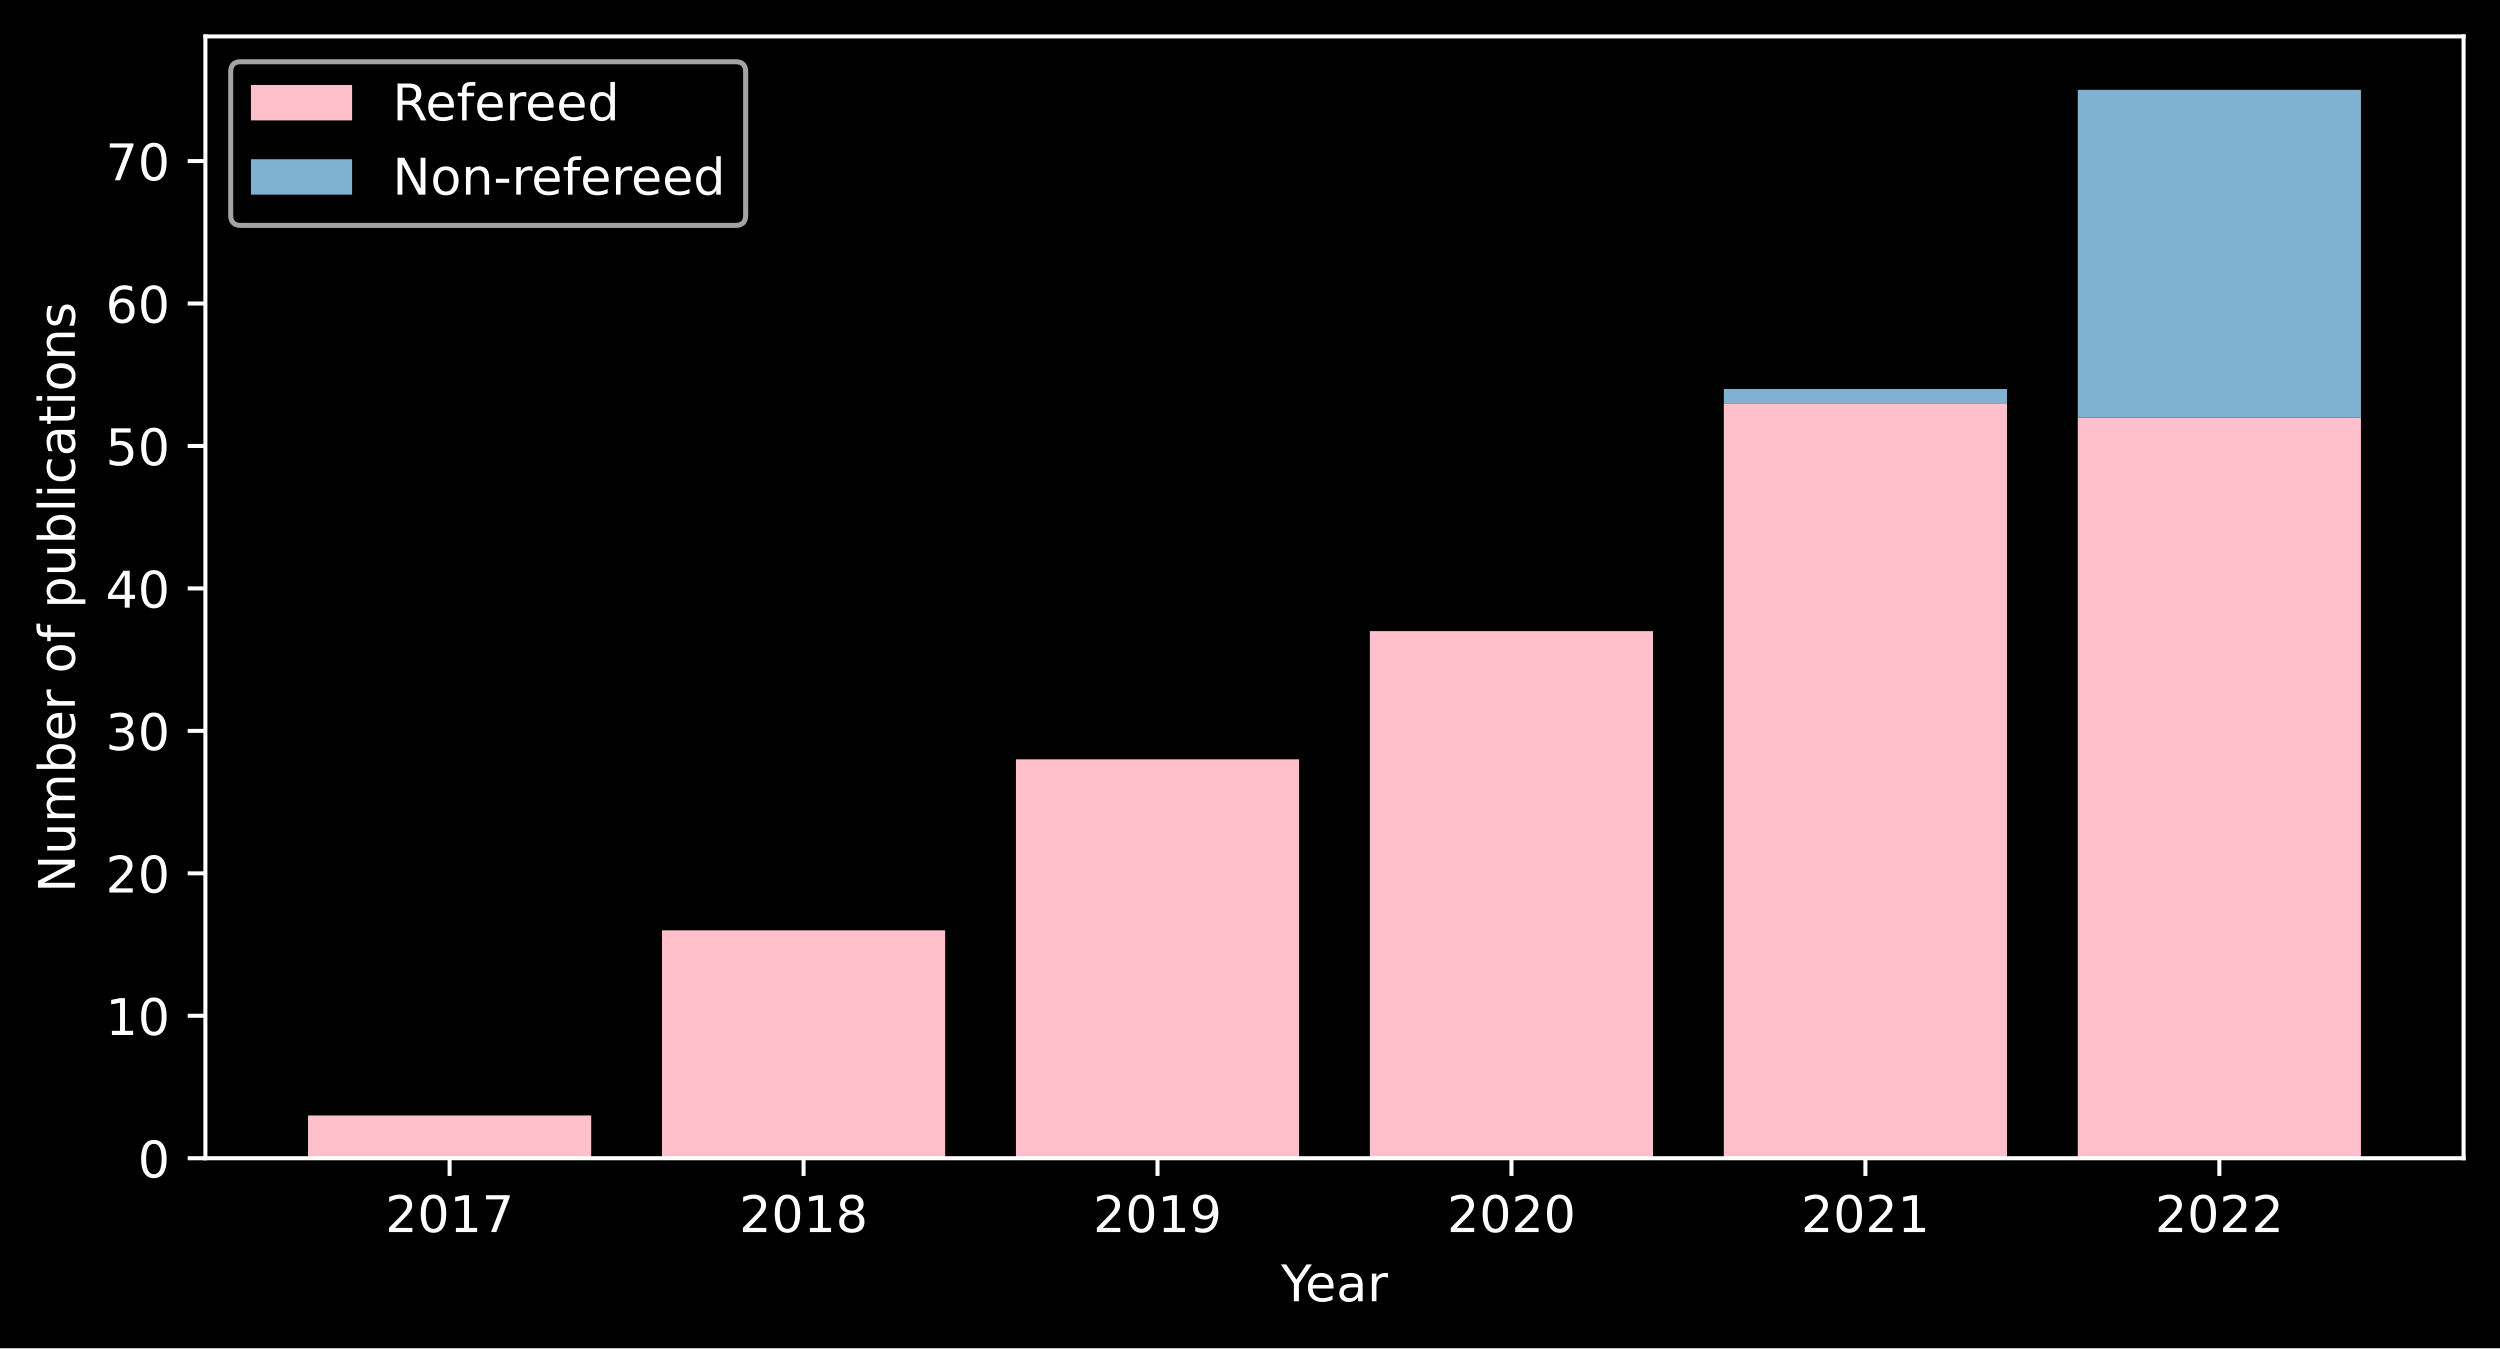
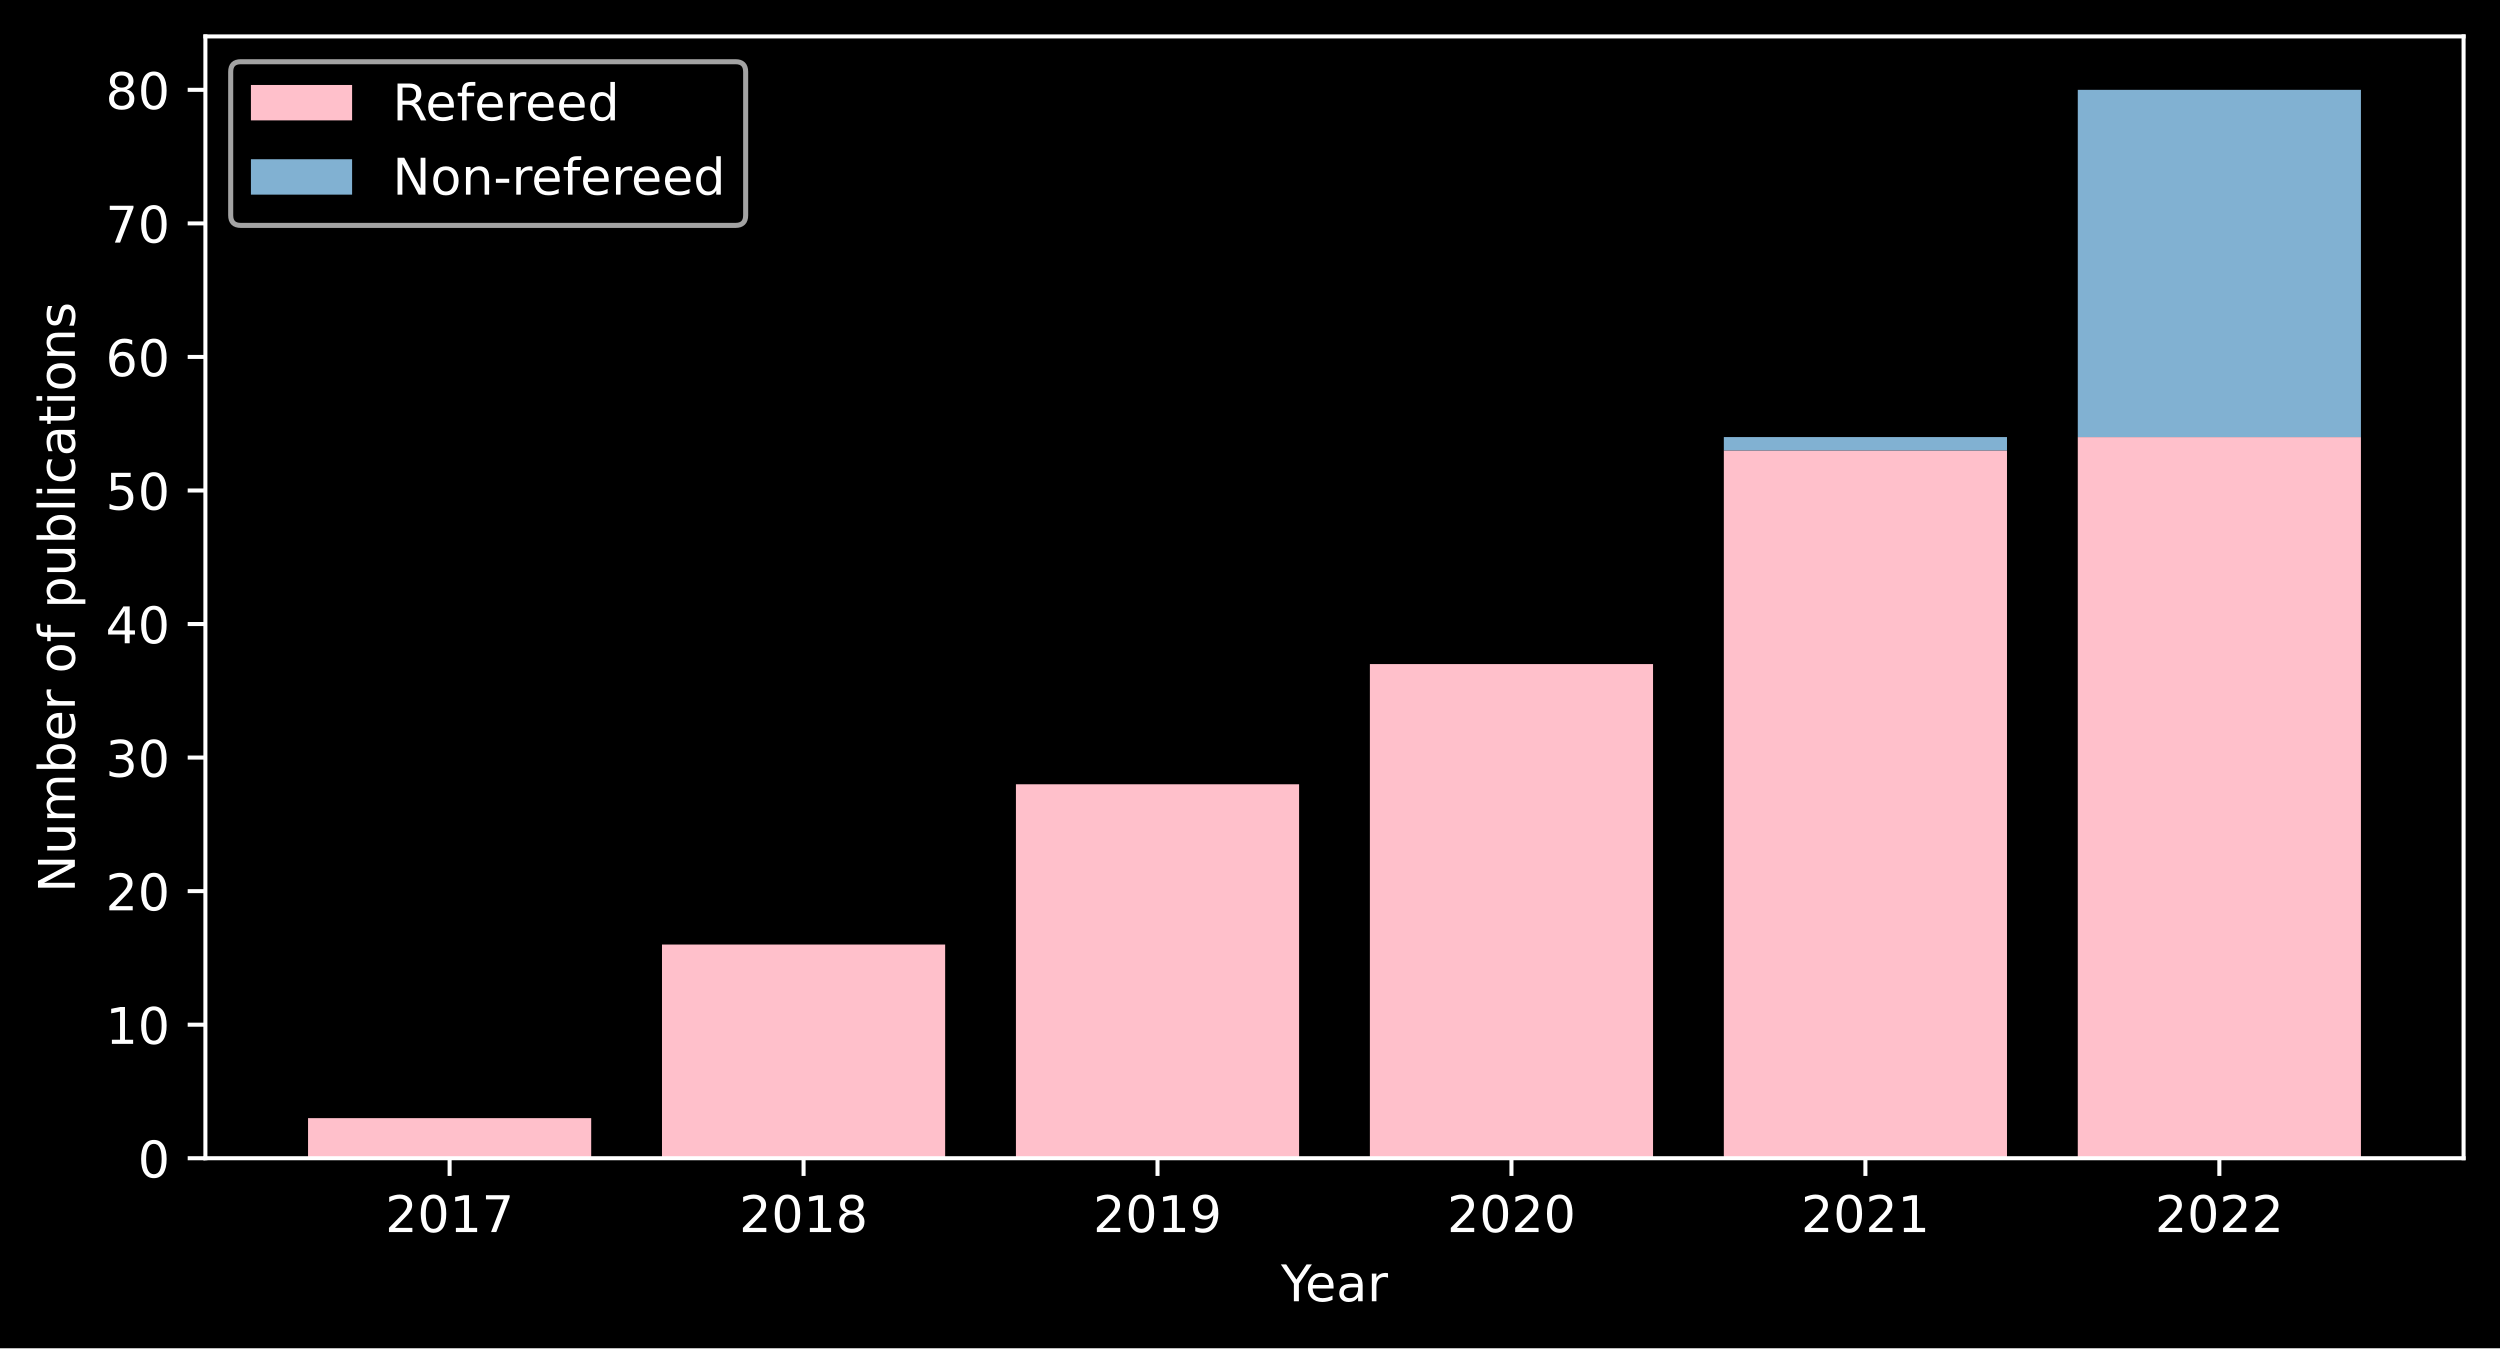
<svg xmlns="http://www.w3.org/2000/svg" xmlns:xlink="http://www.w3.org/1999/xlink" width="494.203pt" height="266.516pt" viewBox="0 0 494.203 266.516" version="1.1">
  <defs>
    <style type="text/css">*{stroke-linejoin: round; stroke-linecap: butt}</style>
  </defs>
  <g id="figure_1">
    <g id="patch_1">
      <path d="M 0 266.516  L 494.203 266.516  L 494.203 0  L 0 0  z " />
    </g>
    <g id="axes_1">
      <g id="patch_2">
        <path d="M 40.603 228.96  L 487.003 228.96  L 487.003 7.2  L 40.603 7.2  z " />
      </g>
      <g id="patch_3">
-         <path d="M 410.737 228.96  L 466.712 228.96  L 466.712 82.528  L 410.737 82.528  z " clip-path="url(#pe063b4f11c)" style="fill: #ffc0cb" />
+         <path d="M 410.737 228.96  L 466.712 228.96  L 466.712 86.4  L 410.737 86.4  z " clip-path="url(#p3790279c8d)" style="fill: #ffc0cb" />
      </g>
      <g id="patch_4">
-         <path d="M 340.769 228.96  L 396.744 228.96  L 396.744 79.712  L 340.769 79.712  z " clip-path="url(#pe063b4f11c)" style="fill: #ffc0cb" />
+         <path d="M 340.769 228.96  L 396.744 228.96  L 396.744 89.04  L 340.769 89.04  z " clip-path="url(#p3790279c8d)" style="fill: #ffc0cb" />
      </g>
      <g id="patch_5">
-         <path d="M 270.8 228.96  L 326.775 228.96  L 326.775 124.768  L 270.8 124.768  z " clip-path="url(#pe063b4f11c)" style="fill: #ffc0cb" />
+         <path d="M 270.8 228.96  L 326.775 228.96  L 326.775 131.28  L 270.8 131.28  z " clip-path="url(#p3790279c8d)" style="fill: #ffc0cb" />
      </g>
      <g id="patch_6">
-         <path d="M 200.831 228.96  L 256.806 228.96  L 256.806 150.112  L 200.831 150.112  z " clip-path="url(#pe063b4f11c)" style="fill: #ffc0cb" />
+         <path d="M 200.831 228.96  L 256.806 228.96  L 256.806 155.04  L 200.831 155.04  z " clip-path="url(#p3790279c8d)" style="fill: #ffc0cb" />
      </g>
      <g id="patch_7">
-         <path d="M 130.863 228.96  L 186.838 228.96  L 186.838 183.904  L 130.863 183.904  z " clip-path="url(#pe063b4f11c)" style="fill: #ffc0cb" />
+         <path d="M 130.863 228.96  L 186.838 228.96  L 186.838 186.72  L 130.863 186.72  z " clip-path="url(#p3790279c8d)" style="fill: #ffc0cb" />
      </g>
      <g id="patch_8">
-         <path d="M 60.894 228.96  L 116.869 228.96  L 116.869 220.512  L 60.894 220.512  z " clip-path="url(#pe063b4f11c)" style="fill: #ffc0cb" />
+         <path d="M 60.894 228.96  L 116.869 228.96  L 116.869 221.04  L 60.894 221.04  z " clip-path="url(#p3790279c8d)" style="fill: #ffc0cb" />
      </g>
      <g id="patch_9">
-         <path d="M 410.737 82.528  L 466.712 82.528  L 466.712 17.76  L 410.737 17.76  z " clip-path="url(#pe063b4f11c)" style="fill: #81b1d2" />
+         <path d="M 410.737 86.4  L 466.712 86.4  L 466.712 17.76  L 410.737 17.76  z " clip-path="url(#p3790279c8d)" style="fill: #81b1d2" />
      </g>
      <g id="patch_10">
-         <path d="M 340.769 79.712  L 396.744 79.712  L 396.744 76.896  L 340.769 76.896  z " clip-path="url(#pe063b4f11c)" style="fill: #81b1d2" />
+         <path d="M 340.769 89.04  L 396.744 89.04  L 396.744 86.4  L 340.769 86.4  z " clip-path="url(#p3790279c8d)" style="fill: #81b1d2" />
      </g>
      <g id="patch_11">
-         <path d="M 270.8 124.768  L 326.775 124.768  L 326.775 124.768  L 270.8 124.768  z " clip-path="url(#pe063b4f11c)" style="fill: #81b1d2" />
+         <path d="M 270.8 131.28  L 326.775 131.28  L 326.775 131.28  L 270.8 131.28  z " clip-path="url(#p3790279c8d)" style="fill: #81b1d2" />
      </g>
      <g id="patch_12">
-         <path d="M 200.831 150.112  L 256.806 150.112  L 256.806 150.112  L 200.831 150.112  z " clip-path="url(#pe063b4f11c)" style="fill: #81b1d2" />
+         <path d="M 200.831 155.04  L 256.806 155.04  L 256.806 155.04  L 200.831 155.04  z " clip-path="url(#p3790279c8d)" style="fill: #81b1d2" />
      </g>
      <g id="patch_13">
-         <path d="M 130.863 183.904  L 186.838 183.904  L 186.838 183.904  L 130.863 183.904  z " clip-path="url(#pe063b4f11c)" style="fill: #81b1d2" />
+         <path d="M 130.863 186.72  L 186.838 186.72  L 186.838 186.72  L 130.863 186.72  z " clip-path="url(#p3790279c8d)" style="fill: #81b1d2" />
      </g>
      <g id="patch_14">
-         <path d="M 60.894 220.512  L 116.869 220.512  L 116.869 220.512  L 60.894 220.512  z " clip-path="url(#pe063b4f11c)" style="fill: #81b1d2" />
+         <path d="M 60.894 221.04  L 116.869 221.04  L 116.869 221.04  L 60.894 221.04  z " clip-path="url(#p3790279c8d)" style="fill: #81b1d2" />
      </g>
      <g id="matplotlib.axis_1">
        <g id="xtick_1">
          <g id="line2d_1">
            <defs>
-               <path id="m178460f442" d="M 0 0  L 0 3.5  " style="stroke: #ffffff; stroke-width: 0.8" />
-             </defs>
-             <g>
-               <use xlink:href="#m178460f442" x="438.725" y="228.96" style="fill: #ffffff; stroke: #ffffff; stroke-width: 0.8" />
+               <path id="md84aab7f88" d="M 0 0  L 0 3.5  " style="stroke: #ffffff; stroke-width: 0.8" />
+             </defs>
+             <g>
+               <use xlink:href="#md84aab7f88" x="438.725" y="228.96" style="fill: #ffffff; stroke: #ffffff; stroke-width: 0.8" />
            </g>
          </g>
          <g id="text_1">
            <g style="fill: #ffffff" transform="translate(425.9998 243.5584) scale(0.1 -0.1)">
              <defs>
                <path id="DejaVuSans-32" d="M 1228 531  L 3431 531  L 3431 0  L 469 0  L 469 531  Q 828 903 1448 1529  Q 2069 2156 2228 2338  Q 2531 2678 2651 2914  Q 2772 3150 2772 3378  Q 2772 3750 2511 3984  Q 2250 4219 1831 4219  Q 1534 4219 1204 4116  Q 875 4013 500 3803  L 500 4441  Q 881 4594 1212 4672  Q 1544 4750 1819 4750  Q 2544 4750 2975 4387  Q 3406 4025 3406 3419  Q 3406 3131 3298 2873  Q 3191 2616 2906 2266  Q 2828 2175 2409 1742  Q 1991 1309 1228 531  z " transform="scale(0.015625)" />
                <path id="DejaVuSans-30" d="M 2034 4250  Q 1547 4250 1301 3770  Q 1056 3291 1056 2328  Q 1056 1369 1301 889  Q 1547 409 2034 409  Q 2525 409 2770 889  Q 3016 1369 3016 2328  Q 3016 3291 2770 3770  Q 2525 4250 2034 4250  z M 2034 4750  Q 2819 4750 3233 4129  Q 3647 3509 3647 2328  Q 3647 1150 3233 529  Q 2819 -91 2034 -91  Q 1250 -91 836 529  Q 422 1150 422 2328  Q 422 3509 836 4129  Q 1250 4750 2034 4750  z " transform="scale(0.015625)" />
              </defs>
              <use xlink:href="#DejaVuSans-32" />
              <use xlink:href="#DejaVuSans-30" x="63.623" />
              <use xlink:href="#DejaVuSans-32" x="127.246" />
              <use xlink:href="#DejaVuSans-32" x="190.869" />
            </g>
          </g>
        </g>
        <g id="xtick_2">
          <g id="line2d_2">
            <g>
-               <use xlink:href="#m178460f442" x="368.756" y="228.96" style="fill: #ffffff; stroke: #ffffff; stroke-width: 0.8" />
+               <use xlink:href="#md84aab7f88" x="368.756" y="228.96" style="fill: #ffffff; stroke: #ffffff; stroke-width: 0.8" />
            </g>
          </g>
          <g id="text_2">
            <g style="fill: #ffffff" transform="translate(356.0311 243.5584) scale(0.1 -0.1)">
              <defs>
                <path id="DejaVuSans-31" d="M 794 531  L 1825 531  L 1825 4091  L 703 3866  L 703 4441  L 1819 4666  L 2450 4666  L 2450 531  L 3481 531  L 3481 0  L 794 0  L 794 531  z " transform="scale(0.015625)" />
              </defs>
              <use xlink:href="#DejaVuSans-32" />
              <use xlink:href="#DejaVuSans-30" x="63.623" />
              <use xlink:href="#DejaVuSans-32" x="127.246" />
              <use xlink:href="#DejaVuSans-31" x="190.869" />
            </g>
          </g>
        </g>
        <g id="xtick_3">
          <g id="line2d_3">
            <g>
-               <use xlink:href="#m178460f442" x="298.787" y="228.96" style="fill: #ffffff; stroke: #ffffff; stroke-width: 0.8" />
+               <use xlink:href="#md84aab7f88" x="298.787" y="228.96" style="fill: #ffffff; stroke: #ffffff; stroke-width: 0.8" />
            </g>
          </g>
          <g id="text_3">
            <g style="fill: #ffffff" transform="translate(286.0625 243.5584) scale(0.1 -0.1)">
              <use xlink:href="#DejaVuSans-32" />
              <use xlink:href="#DejaVuSans-30" x="63.623" />
              <use xlink:href="#DejaVuSans-32" x="127.246" />
              <use xlink:href="#DejaVuSans-30" x="190.869" />
            </g>
          </g>
        </g>
        <g id="xtick_4">
          <g id="line2d_4">
            <g>
-               <use xlink:href="#m178460f442" x="228.819" y="228.96" style="fill: #ffffff; stroke: #ffffff; stroke-width: 0.8" />
+               <use xlink:href="#md84aab7f88" x="228.819" y="228.96" style="fill: #ffffff; stroke: #ffffff; stroke-width: 0.8" />
            </g>
          </g>
          <g id="text_4">
            <g style="fill: #ffffff" transform="translate(216.0938 243.5584) scale(0.1 -0.1)">
              <defs>
                <path id="DejaVuSans-39" d="M 703 97  L 703 672  Q 941 559 1184 500  Q 1428 441 1663 441  Q 2288 441 2617 861  Q 2947 1281 2994 2138  Q 2813 1869 2534 1725  Q 2256 1581 1919 1581  Q 1219 1581 811 2004  Q 403 2428 403 3163  Q 403 3881 828 4315  Q 1253 4750 1959 4750  Q 2769 4750 3195 4129  Q 3622 3509 3622 2328  Q 3622 1225 3098 567  Q 2575 -91 1691 -91  Q 1453 -91 1209 -44  Q 966 3 703 97  z M 1959 2075  Q 2384 2075 2632 2365  Q 2881 2656 2881 3163  Q 2881 3666 2632 3958  Q 2384 4250 1959 4250  Q 1534 4250 1286 3958  Q 1038 3666 1038 3163  Q 1038 2656 1286 2365  Q 1534 2075 1959 2075  z " transform="scale(0.015625)" />
              </defs>
              <use xlink:href="#DejaVuSans-32" />
              <use xlink:href="#DejaVuSans-30" x="63.623" />
              <use xlink:href="#DejaVuSans-31" x="127.246" />
              <use xlink:href="#DejaVuSans-39" x="190.869" />
            </g>
          </g>
        </g>
        <g id="xtick_5">
          <g id="line2d_5">
            <g>
-               <use xlink:href="#m178460f442" x="158.85" y="228.96" style="fill: #ffffff; stroke: #ffffff; stroke-width: 0.8" />
+               <use xlink:href="#md84aab7f88" x="158.85" y="228.96" style="fill: #ffffff; stroke: #ffffff; stroke-width: 0.8" />
            </g>
          </g>
          <g id="text_5">
            <g style="fill: #ffffff" transform="translate(146.1251 243.5584) scale(0.1 -0.1)">
              <defs>
                <path id="DejaVuSans-38" d="M 2034 2216  Q 1584 2216 1326 1975  Q 1069 1734 1069 1313  Q 1069 891 1326 650  Q 1584 409 2034 409  Q 2484 409 2743 651  Q 3003 894 3003 1313  Q 3003 1734 2745 1975  Q 2488 2216 2034 2216  z M 1403 2484  Q 997 2584 770 2862  Q 544 3141 544 3541  Q 544 4100 942 4425  Q 1341 4750 2034 4750  Q 2731 4750 3128 4425  Q 3525 4100 3525 3541  Q 3525 3141 3298 2862  Q 3072 2584 2669 2484  Q 3125 2378 3379 2068  Q 3634 1759 3634 1313  Q 3634 634 3220 271  Q 2806 -91 2034 -91  Q 1263 -91 848 271  Q 434 634 434 1313  Q 434 1759 690 2068  Q 947 2378 1403 2484  z M 1172 3481  Q 1172 3119 1398 2916  Q 1625 2713 2034 2713  Q 2441 2713 2670 2916  Q 2900 3119 2900 3481  Q 2900 3844 2670 4047  Q 2441 4250 2034 4250  Q 1625 4250 1398 4047  Q 1172 3844 1172 3481  z " transform="scale(0.015625)" />
              </defs>
              <use xlink:href="#DejaVuSans-32" />
              <use xlink:href="#DejaVuSans-30" x="63.623" />
              <use xlink:href="#DejaVuSans-31" x="127.246" />
              <use xlink:href="#DejaVuSans-38" x="190.869" />
            </g>
          </g>
        </g>
        <g id="xtick_6">
          <g id="line2d_6">
            <g>
-               <use xlink:href="#m178460f442" x="88.881" y="228.96" style="fill: #ffffff; stroke: #ffffff; stroke-width: 0.8" />
+               <use xlink:href="#md84aab7f88" x="88.881" y="228.96" style="fill: #ffffff; stroke: #ffffff; stroke-width: 0.8" />
            </g>
          </g>
          <g id="text_6">
            <g style="fill: #ffffff" transform="translate(76.1565 243.5584) scale(0.1 -0.1)">
              <defs>
                <path id="DejaVuSans-37" d="M 525 4666  L 3525 4666  L 3525 4397  L 1831 0  L 1172 0  L 2766 4134  L 525 4134  L 525 4666  z " transform="scale(0.015625)" />
              </defs>
              <use xlink:href="#DejaVuSans-32" />
              <use xlink:href="#DejaVuSans-30" x="63.623" />
              <use xlink:href="#DejaVuSans-31" x="127.246" />
              <use xlink:href="#DejaVuSans-37" x="190.869" />
            </g>
          </g>
        </g>
        <g id="text_7">
          <g style="fill: #ffffff" transform="translate(253.2156 257.2366) scale(0.1 -0.1)">
            <defs>
              <path id="DejaVuSans-59" d="M -13 4666  L 666 4666  L 1959 2747  L 3244 4666  L 3922 4666  L 2272 2222  L 2272 0  L 1638 0  L 1638 2222  L -13 4666  z " transform="scale(0.015625)" />
              <path id="DejaVuSans-65" d="M 3597 1894  L 3597 1613  L 953 1613  Q 991 1019 1311 708  Q 1631 397 2203 397  Q 2534 397 2845 478  Q 3156 559 3463 722  L 3463 178  Q 3153 47 2828 -22  Q 2503 -91 2169 -91  Q 1331 -91 842 396  Q 353 884 353 1716  Q 353 2575 817 3079  Q 1281 3584 2069 3584  Q 2775 3584 3186 3129  Q 3597 2675 3597 1894  z M 3022 2063  Q 3016 2534 2758 2815  Q 2500 3097 2075 3097  Q 1594 3097 1305 2825  Q 1016 2553 972 2059  L 3022 2063  z " transform="scale(0.015625)" />
              <path id="DejaVuSans-61" d="M 2194 1759  Q 1497 1759 1228 1600  Q 959 1441 959 1056  Q 959 750 1161 570  Q 1363 391 1709 391  Q 2188 391 2477 730  Q 2766 1069 2766 1631  L 2766 1759  L 2194 1759  z M 3341 1997  L 3341 0  L 2766 0  L 2766 531  Q 2569 213 2275 61  Q 1981 -91 1556 -91  Q 1019 -91 701 211  Q 384 513 384 1019  Q 384 1609 779 1909  Q 1175 2209 1959 2209  L 2766 2209  L 2766 2266  Q 2766 2663 2505 2880  Q 2244 3097 1772 3097  Q 1472 3097 1187 3025  Q 903 2953 641 2809  L 641 3341  Q 956 3463 1253 3523  Q 1550 3584 1831 3584  Q 2591 3584 2966 3190  Q 3341 2797 3341 1997  z " transform="scale(0.015625)" />
              <path id="DejaVuSans-72" d="M 2631 2963  Q 2534 3019 2420 3045  Q 2306 3072 2169 3072  Q 1681 3072 1420 2755  Q 1159 2438 1159 1844  L 1159 0  L 581 0  L 581 3500  L 1159 3500  L 1159 2956  Q 1341 3275 1631 3429  Q 1922 3584 2338 3584  Q 2397 3584 2469 3576  Q 2541 3569 2628 3553  L 2631 2963  z " transform="scale(0.015625)" />
            </defs>
            <use xlink:href="#DejaVuSans-59" />
            <use xlink:href="#DejaVuSans-65" x="47.834" />
            <use xlink:href="#DejaVuSans-61" x="109.357" />
            <use xlink:href="#DejaVuSans-72" x="170.637" />
          </g>
        </g>
      </g>
      <g id="matplotlib.axis_2">
        <g id="ytick_1">
          <g id="line2d_7">
            <defs>
-               <path id="m83892761b6" d="M 0 0  L -3.5 0  " style="stroke: #ffffff; stroke-width: 0.8" />
-             </defs>
-             <g>
-               <use xlink:href="#m83892761b6" x="40.603" y="228.96" style="fill: #ffffff; stroke: #ffffff; stroke-width: 0.8" />
+               <path id="maadb64271d" d="M 0 0  L -3.5 0  " style="stroke: #ffffff; stroke-width: 0.8" />
+             </defs>
+             <g>
+               <use xlink:href="#maadb64271d" x="40.603" y="228.96" style="fill: #ffffff; stroke: #ffffff; stroke-width: 0.8" />
            </g>
          </g>
          <g id="text_8">
            <g style="fill: #ffffff" transform="translate(27.24063 232.7592) scale(0.1 -0.1)">
              <use xlink:href="#DejaVuSans-30" />
            </g>
          </g>
        </g>
        <g id="ytick_2">
          <g id="line2d_8">
            <g>
-               <use xlink:href="#m83892761b6" x="40.603" y="200.8" style="fill: #ffffff; stroke: #ffffff; stroke-width: 0.8" />
+               <use xlink:href="#maadb64271d" x="40.603" y="202.56" style="fill: #ffffff; stroke: #ffffff; stroke-width: 0.8" />
            </g>
          </g>
          <g id="text_9">
-             <g style="fill: #ffffff" transform="translate(20.87813 204.5992) scale(0.1 -0.1)">
+             <g style="fill: #ffffff" transform="translate(20.87813 206.3592) scale(0.1 -0.1)">
              <use xlink:href="#DejaVuSans-31" />
              <use xlink:href="#DejaVuSans-30" x="63.623" />
            </g>
          </g>
        </g>
        <g id="ytick_3">
          <g id="line2d_9">
            <g>
-               <use xlink:href="#m83892761b6" x="40.603" y="172.64" style="fill: #ffffff; stroke: #ffffff; stroke-width: 0.8" />
+               <use xlink:href="#maadb64271d" x="40.603" y="176.16" style="fill: #ffffff; stroke: #ffffff; stroke-width: 0.8" />
            </g>
          </g>
          <g id="text_10">
-             <g style="fill: #ffffff" transform="translate(20.87813 176.4392) scale(0.1 -0.1)">
+             <g style="fill: #ffffff" transform="translate(20.87813 179.9592) scale(0.1 -0.1)">
              <use xlink:href="#DejaVuSans-32" />
              <use xlink:href="#DejaVuSans-30" x="63.623" />
            </g>
          </g>
        </g>
        <g id="ytick_4">
          <g id="line2d_10">
            <g>
-               <use xlink:href="#m83892761b6" x="40.603" y="144.48" style="fill: #ffffff; stroke: #ffffff; stroke-width: 0.8" />
+               <use xlink:href="#maadb64271d" x="40.603" y="149.76" style="fill: #ffffff; stroke: #ffffff; stroke-width: 0.8" />
            </g>
          </g>
          <g id="text_11">
-             <g style="fill: #ffffff" transform="translate(20.87813 148.2792) scale(0.1 -0.1)">
+             <g style="fill: #ffffff" transform="translate(20.87813 153.5592) scale(0.1 -0.1)">
              <defs>
                <path id="DejaVuSans-33" d="M 2597 2516  Q 3050 2419 3304 2112  Q 3559 1806 3559 1356  Q 3559 666 3084 287  Q 2609 -91 1734 -91  Q 1441 -91 1130 -33  Q 819 25 488 141  L 488 750  Q 750 597 1062 519  Q 1375 441 1716 441  Q 2309 441 2620 675  Q 2931 909 2931 1356  Q 2931 1769 2642 2001  Q 2353 2234 1838 2234  L 1294 2234  L 1294 2753  L 1863 2753  Q 2328 2753 2575 2939  Q 2822 3125 2822 3475  Q 2822 3834 2567 4026  Q 2313 4219 1838 4219  Q 1578 4219 1281 4162  Q 984 4106 628 3988  L 628 4550  Q 988 4650 1302 4700  Q 1616 4750 1894 4750  Q 2613 4750 3031 4423  Q 3450 4097 3450 3541  Q 3450 3153 3228 2886  Q 3006 2619 2597 2516  z " transform="scale(0.015625)" />
              </defs>
              <use xlink:href="#DejaVuSans-33" />
              <use xlink:href="#DejaVuSans-30" x="63.623" />
            </g>
          </g>
        </g>
        <g id="ytick_5">
          <g id="line2d_11">
            <g>
-               <use xlink:href="#m83892761b6" x="40.603" y="116.32" style="fill: #ffffff; stroke: #ffffff; stroke-width: 0.8" />
+               <use xlink:href="#maadb64271d" x="40.603" y="123.36" style="fill: #ffffff; stroke: #ffffff; stroke-width: 0.8" />
            </g>
          </g>
          <g id="text_12">
-             <g style="fill: #ffffff" transform="translate(20.87813 120.1192) scale(0.1 -0.1)">
+             <g style="fill: #ffffff" transform="translate(20.87813 127.1592) scale(0.1 -0.1)">
              <defs>
                <path id="DejaVuSans-34" d="M 2419 4116  L 825 1625  L 2419 1625  L 2419 4116  z M 2253 4666  L 3047 4666  L 3047 1625  L 3713 1625  L 3713 1100  L 3047 1100  L 3047 0  L 2419 0  L 2419 1100  L 313 1100  L 313 1709  L 2253 4666  z " transform="scale(0.015625)" />
              </defs>
              <use xlink:href="#DejaVuSans-34" />
              <use xlink:href="#DejaVuSans-30" x="63.623" />
            </g>
          </g>
        </g>
        <g id="ytick_6">
          <g id="line2d_12">
            <g>
-               <use xlink:href="#m83892761b6" x="40.603" y="88.16" style="fill: #ffffff; stroke: #ffffff; stroke-width: 0.8" />
+               <use xlink:href="#maadb64271d" x="40.603" y="96.96" style="fill: #ffffff; stroke: #ffffff; stroke-width: 0.8" />
            </g>
          </g>
          <g id="text_13">
-             <g style="fill: #ffffff" transform="translate(20.87813 91.95922) scale(0.1 -0.1)">
+             <g style="fill: #ffffff" transform="translate(20.87813 100.7592) scale(0.1 -0.1)">
              <defs>
                <path id="DejaVuSans-35" d="M 691 4666  L 3169 4666  L 3169 4134  L 1269 4134  L 1269 2991  Q 1406 3038 1543 3061  Q 1681 3084 1819 3084  Q 2600 3084 3056 2656  Q 3513 2228 3513 1497  Q 3513 744 3044 326  Q 2575 -91 1722 -91  Q 1428 -91 1123 -41  Q 819 9 494 109  L 494 744  Q 775 591 1075 516  Q 1375 441 1709 441  Q 2250 441 2565 725  Q 2881 1009 2881 1497  Q 2881 1984 2565 2268  Q 2250 2553 1709 2553  Q 1456 2553 1204 2497  Q 953 2441 691 2322  L 691 4666  z " transform="scale(0.015625)" />
              </defs>
              <use xlink:href="#DejaVuSans-35" />
              <use xlink:href="#DejaVuSans-30" x="63.623" />
            </g>
          </g>
        </g>
        <g id="ytick_7">
          <g id="line2d_13">
            <g>
-               <use xlink:href="#m83892761b6" x="40.603" y="60" style="fill: #ffffff; stroke: #ffffff; stroke-width: 0.8" />
+               <use xlink:href="#maadb64271d" x="40.603" y="70.56" style="fill: #ffffff; stroke: #ffffff; stroke-width: 0.8" />
            </g>
          </g>
          <g id="text_14">
-             <g style="fill: #ffffff" transform="translate(20.87813 63.79922) scale(0.1 -0.1)">
+             <g style="fill: #ffffff" transform="translate(20.87813 74.35922) scale(0.1 -0.1)">
              <defs>
                <path id="DejaVuSans-36" d="M 2113 2584  Q 1688 2584 1439 2293  Q 1191 2003 1191 1497  Q 1191 994 1439 701  Q 1688 409 2113 409  Q 2538 409 2786 701  Q 3034 994 3034 1497  Q 3034 2003 2786 2293  Q 2538 2584 2113 2584  z M 3366 4563  L 3366 3988  Q 3128 4100 2886 4159  Q 2644 4219 2406 4219  Q 1781 4219 1451 3797  Q 1122 3375 1075 2522  Q 1259 2794 1537 2939  Q 1816 3084 2150 3084  Q 2853 3084 3261 2657  Q 3669 2231 3669 1497  Q 3669 778 3244 343  Q 2819 -91 2113 -91  Q 1303 -91 875 529  Q 447 1150 447 2328  Q 447 3434 972 4092  Q 1497 4750 2381 4750  Q 2619 4750 2861 4703  Q 3103 4656 3366 4563  z " transform="scale(0.015625)" />
              </defs>
              <use xlink:href="#DejaVuSans-36" />
              <use xlink:href="#DejaVuSans-30" x="63.623" />
            </g>
          </g>
        </g>
        <g id="ytick_8">
          <g id="line2d_14">
            <g>
-               <use xlink:href="#m83892761b6" x="40.603" y="31.84" style="fill: #ffffff; stroke: #ffffff; stroke-width: 0.8" />
+               <use xlink:href="#maadb64271d" x="40.603" y="44.16" style="fill: #ffffff; stroke: #ffffff; stroke-width: 0.8" />
            </g>
          </g>
          <g id="text_15">
-             <g style="fill: #ffffff" transform="translate(20.87813 35.63922) scale(0.1 -0.1)">
+             <g style="fill: #ffffff" transform="translate(20.87813 47.95922) scale(0.1 -0.1)">
              <use xlink:href="#DejaVuSans-37" />
              <use xlink:href="#DejaVuSans-30" x="63.623" />
            </g>
          </g>
        </g>
-         <g id="text_16">
+         <g id="ytick_9">
+           <g id="line2d_15">
+             <g>
+               <use xlink:href="#maadb64271d" x="40.603" y="17.76" style="fill: #ffffff; stroke: #ffffff; stroke-width: 0.8" />
+             </g>
+           </g>
+           <g id="text_16">
+             <g style="fill: #ffffff" transform="translate(20.87813 21.55922) scale(0.1 -0.1)">
+               <use xlink:href="#DejaVuSans-38" />
+               <use xlink:href="#DejaVuSans-30" x="63.623" />
+             </g>
+           </g>
+         </g>
+         <g id="text_17">
          <g style="fill: #ffffff" transform="translate(14.79844 176.4542) rotate(-90) scale(0.1 -0.1)">
            <defs>
              <path id="DejaVuSans-4e" d="M 628 4666  L 1478 4666  L 3547 763  L 3547 4666  L 4159 4666  L 4159 0  L 3309 0  L 1241 3903  L 1241 0  L 628 0  L 628 4666  z " transform="scale(0.015625)" />
              <path id="DejaVuSans-75" d="M 544 1381  L 544 3500  L 1119 3500  L 1119 1403  Q 1119 906 1312 657  Q 1506 409 1894 409  Q 2359 409 2629 706  Q 2900 1003 2900 1516  L 2900 3500  L 3475 3500  L 3475 0  L 2900 0  L 2900 538  Q 2691 219 2414 64  Q 2138 -91 1772 -91  Q 1169 -91 856 284  Q 544 659 544 1381  z M 1991 3584  L 1991 3584  z " transform="scale(0.015625)" />
              <path id="DejaVuSans-6d" d="M 3328 2828  Q 3544 3216 3844 3400  Q 4144 3584 4550 3584  Q 5097 3584 5394 3201  Q 5691 2819 5691 2113  L 5691 0  L 5113 0  L 5113 2094  Q 5113 2597 4934 2840  Q 4756 3084 4391 3084  Q 3944 3084 3684 2787  Q 3425 2491 3425 1978  L 3425 0  L 2847 0  L 2847 2094  Q 2847 2600 2669 2842  Q 2491 3084 2119 3084  Q 1678 3084 1418 2786  Q 1159 2488 1159 1978  L 1159 0  L 581 0  L 581 3500  L 1159 3500  L 1159 2956  Q 1356 3278 1631 3431  Q 1906 3584 2284 3584  Q 2666 3584 2933 3390  Q 3200 3197 3328 2828  z " transform="scale(0.015625)" />
              <path id="DejaVuSans-62" d="M 3116 1747  Q 3116 2381 2855 2742  Q 2594 3103 2138 3103  Q 1681 3103 1420 2742  Q 1159 2381 1159 1747  Q 1159 1113 1420 752  Q 1681 391 2138 391  Q 2594 391 2855 752  Q 3116 1113 3116 1747  z M 1159 2969  Q 1341 3281 1617 3432  Q 1894 3584 2278 3584  Q 2916 3584 3314 3078  Q 3713 2572 3713 1747  Q 3713 922 3314 415  Q 2916 -91 2278 -91  Q 1894 -91 1617 61  Q 1341 213 1159 525  L 1159 0  L 581 0  L 581 4863  L 1159 4863  L 1159 2969  z " transform="scale(0.015625)" />
              <path id="DejaVuSans-20" transform="scale(0.015625)" />
              <path id="DejaVuSans-6f" d="M 1959 3097  Q 1497 3097 1228 2736  Q 959 2375 959 1747  Q 959 1119 1226 758  Q 1494 397 1959 397  Q 2419 397 2687 759  Q 2956 1122 2956 1747  Q 2956 2369 2687 2733  Q 2419 3097 1959 3097  z M 1959 3584  Q 2709 3584 3137 3096  Q 3566 2609 3566 1747  Q 3566 888 3137 398  Q 2709 -91 1959 -91  Q 1206 -91 779 398  Q 353 888 353 1747  Q 353 2609 779 3096  Q 1206 3584 1959 3584  z " transform="scale(0.015625)" />
              <path id="DejaVuSans-66" d="M 2375 4863  L 2375 4384  L 1825 4384  Q 1516 4384 1395 4259  Q 1275 4134 1275 3809  L 1275 3500  L 2222 3500  L 2222 3053  L 1275 3053  L 1275 0  L 697 0  L 697 3053  L 147 3053  L 147 3500  L 697 3500  L 697 3744  Q 697 4328 969 4595  Q 1241 4863 1831 4863  L 2375 4863  z " transform="scale(0.015625)" />
              <path id="DejaVuSans-70" d="M 1159 525  L 1159 -1331  L 581 -1331  L 581 3500  L 1159 3500  L 1159 2969  Q 1341 3281 1617 3432  Q 1894 3584 2278 3584  Q 2916 3584 3314 3078  Q 3713 2572 3713 1747  Q 3713 922 3314 415  Q 2916 -91 2278 -91  Q 1894 -91 1617 61  Q 1341 213 1159 525  z M 3116 1747  Q 3116 2381 2855 2742  Q 2594 3103 2138 3103  Q 1681 3103 1420 2742  Q 1159 2381 1159 1747  Q 1159 1113 1420 752  Q 1681 391 2138 391  Q 2594 391 2855 752  Q 3116 1113 3116 1747  z " transform="scale(0.015625)" />
              <path id="DejaVuSans-6c" d="M 603 4863  L 1178 4863  L 1178 0  L 603 0  L 603 4863  z " transform="scale(0.015625)" />
              <path id="DejaVuSans-69" d="M 603 3500  L 1178 3500  L 1178 0  L 603 0  L 603 3500  z M 603 4863  L 1178 4863  L 1178 4134  L 603 4134  L 603 4863  z " transform="scale(0.015625)" />
              <path id="DejaVuSans-63" d="M 3122 3366  L 3122 2828  Q 2878 2963 2633 3030  Q 2388 3097 2138 3097  Q 1578 3097 1268 2742  Q 959 2388 959 1747  Q 959 1106 1268 751  Q 1578 397 2138 397  Q 2388 397 2633 464  Q 2878 531 3122 666  L 3122 134  Q 2881 22 2623 -34  Q 2366 -91 2075 -91  Q 1284 -91 818 406  Q 353 903 353 1747  Q 353 2603 823 3093  Q 1294 3584 2113 3584  Q 2378 3584 2631 3529  Q 2884 3475 3122 3366  z " transform="scale(0.015625)" />
              <path id="DejaVuSans-74" d="M 1172 4494  L 1172 3500  L 2356 3500  L 2356 3053  L 1172 3053  L 1172 1153  Q 1172 725 1289 603  Q 1406 481 1766 481  L 2356 481  L 2356 0  L 1766 0  Q 1100 0 847 248  Q 594 497 594 1153  L 594 3053  L 172 3053  L 172 3500  L 594 3500  L 594 4494  L 1172 4494  z " transform="scale(0.015625)" />
              <path id="DejaVuSans-6e" d="M 3513 2113  L 3513 0  L 2938 0  L 2938 2094  Q 2938 2591 2744 2837  Q 2550 3084 2163 3084  Q 1697 3084 1428 2787  Q 1159 2491 1159 1978  L 1159 0  L 581 0  L 581 3500  L 1159 3500  L 1159 2956  Q 1366 3272 1645 3428  Q 1925 3584 2291 3584  Q 2894 3584 3203 3211  Q 3513 2838 3513 2113  z " transform="scale(0.015625)" />
              <path id="DejaVuSans-73" d="M 2834 3397  L 2834 2853  Q 2591 2978 2328 3040  Q 2066 3103 1784 3103  Q 1356 3103 1142 2972  Q 928 2841 928 2578  Q 928 2378 1081 2264  Q 1234 2150 1697 2047  L 1894 2003  Q 2506 1872 2764 1633  Q 3022 1394 3022 966  Q 3022 478 2636 193  Q 2250 -91 1575 -91  Q 1294 -91 989 -36  Q 684 19 347 128  L 347 722  Q 666 556 975 473  Q 1284 391 1588 391  Q 1994 391 2212 530  Q 2431 669 2431 922  Q 2431 1156 2273 1281  Q 2116 1406 1581 1522  L 1381 1569  Q 847 1681 609 1914  Q 372 2147 372 2553  Q 372 3047 722 3315  Q 1072 3584 1716 3584  Q 2034 3584 2315 3537  Q 2597 3491 2834 3397  z " transform="scale(0.015625)" />
            </defs>
            <use xlink:href="#DejaVuSans-4e" />
            <use xlink:href="#DejaVuSans-75" x="74.805" />
            <use xlink:href="#DejaVuSans-6d" x="138.184" />
            <use xlink:href="#DejaVuSans-62" x="235.596" />
            <use xlink:href="#DejaVuSans-65" x="299.072" />
            <use xlink:href="#DejaVuSans-72" x="360.596" />
            <use xlink:href="#DejaVuSans-20" x="401.709" />
            <use xlink:href="#DejaVuSans-6f" x="433.496" />
            <use xlink:href="#DejaVuSans-66" x="494.678" />
            <use xlink:href="#DejaVuSans-20" x="529.883" />
            <use xlink:href="#DejaVuSans-70" x="561.67" />
            <use xlink:href="#DejaVuSans-75" x="625.146" />
            <use xlink:href="#DejaVuSans-62" x="688.525" />
            <use xlink:href="#DejaVuSans-6c" x="752.002" />
            <use xlink:href="#DejaVuSans-69" x="779.785" />
            <use xlink:href="#DejaVuSans-63" x="807.568" />
            <use xlink:href="#DejaVuSans-61" x="862.549" />
            <use xlink:href="#DejaVuSans-74" x="923.828" />
            <use xlink:href="#DejaVuSans-69" x="963.037" />
            <use xlink:href="#DejaVuSans-6f" x="990.82" />
            <use xlink:href="#DejaVuSans-6e" x="1052.002" />
            <use xlink:href="#DejaVuSans-73" x="1115.381" />
          </g>
        </g>
      </g>
      <g id="patch_15">
        <path d="M 40.603 228.96  L 40.603 7.2  " style="fill: none; stroke: #ffffff; stroke-width: 0.8; stroke-linejoin: miter; stroke-linecap: square" />
      </g>
      <g id="patch_16">
        <path d="M 487.003 228.96  L 487.003 7.2  " style="fill: none; stroke: #ffffff; stroke-width: 0.8; stroke-linejoin: miter; stroke-linecap: square" />
      </g>
      <g id="patch_17">
        <path d="M 40.603 228.96  L 487.003 228.96  " style="fill: none; stroke: #ffffff; stroke-width: 0.8; stroke-linejoin: miter; stroke-linecap: square" />
      </g>
      <g id="patch_18">
        <path d="M 40.603 7.2  L 487.003 7.2  " style="fill: none; stroke: #ffffff; stroke-width: 0.8; stroke-linejoin: miter; stroke-linecap: square" />
      </g>
      <g id="legend_1">
        <g id="patch_19">
          <path d="M 47.603 44.556  L 145.402 44.556  Q 147.402 44.556 147.402 42.556  L 147.402 14.2  Q 147.402 12.2 145.402 12.2  L 47.603 12.2  Q 45.603 12.2 45.603 14.2  L 45.603 42.556  Q 45.603 44.556 47.603 44.556  z " style="opacity: 0.8; stroke: #cccccc; stroke-linejoin: miter" />
        </g>
        <g id="patch_20">
          <path d="M 49.603 23.798  L 69.603 23.798  L 69.603 16.798  L 49.603 16.798  z " style="fill: #ffc0cb" />
        </g>
-         <g id="text_17">
+         <g id="text_18">
          <g style="fill: #ffffff" transform="translate(77.60313 23.79844) scale(0.1 -0.1)">
            <defs>
              <path id="DejaVuSans-52" d="M 2841 2188  Q 3044 2119 3236 1894  Q 3428 1669 3622 1275  L 4263 0  L 3584 0  L 2988 1197  Q 2756 1666 2539 1819  Q 2322 1972 1947 1972  L 1259 1972  L 1259 0  L 628 0  L 628 4666  L 2053 4666  Q 2853 4666 3247 4331  Q 3641 3997 3641 3322  Q 3641 2881 3436 2590  Q 3231 2300 2841 2188  z M 1259 4147  L 1259 2491  L 2053 2491  Q 2509 2491 2742 2702  Q 2975 2913 2975 3322  Q 2975 3731 2742 3939  Q 2509 4147 2053 4147  L 1259 4147  z " transform="scale(0.015625)" />
              <path id="DejaVuSans-64" d="M 2906 2969  L 2906 4863  L 3481 4863  L 3481 0  L 2906 0  L 2906 525  Q 2725 213 2448 61  Q 2172 -91 1784 -91  Q 1150 -91 751 415  Q 353 922 353 1747  Q 353 2572 751 3078  Q 1150 3584 1784 3584  Q 2172 3584 2448 3432  Q 2725 3281 2906 2969  z M 947 1747  Q 947 1113 1208 752  Q 1469 391 1925 391  Q 2381 391 2643 752  Q 2906 1113 2906 1747  Q 2906 2381 2643 2742  Q 2381 3103 1925 3103  Q 1469 3103 1208 2742  Q 947 2381 947 1747  z " transform="scale(0.015625)" />
            </defs>
            <use xlink:href="#DejaVuSans-52" />
            <use xlink:href="#DejaVuSans-65" x="64.982" />
            <use xlink:href="#DejaVuSans-66" x="126.506" />
            <use xlink:href="#DejaVuSans-65" x="161.711" />
            <use xlink:href="#DejaVuSans-72" x="223.234" />
            <use xlink:href="#DejaVuSans-65" x="262.098" />
            <use xlink:href="#DejaVuSans-65" x="323.621" />
            <use xlink:href="#DejaVuSans-64" x="385.145" />
          </g>
        </g>
        <g id="patch_21">
          <path d="M 49.603 38.477  L 69.603 38.477  L 69.603 31.477  L 49.603 31.477  z " style="fill: #81b1d2" />
        </g>
-         <g id="text_18">
+         <g id="text_19">
          <g style="fill: #ffffff" transform="translate(77.60313 38.47656) scale(0.1 -0.1)">
            <defs>
              <path id="DejaVuSans-2d" d="M 313 2009  L 1997 2009  L 1997 1497  L 313 1497  L 313 2009  z " transform="scale(0.015625)" />
            </defs>
            <use xlink:href="#DejaVuSans-4e" />
            <use xlink:href="#DejaVuSans-6f" x="74.805" />
            <use xlink:href="#DejaVuSans-6e" x="135.986" />
            <use xlink:href="#DejaVuSans-2d" x="199.365" />
            <use xlink:href="#DejaVuSans-72" x="235.449" />
            <use xlink:href="#DejaVuSans-65" x="274.312" />
            <use xlink:href="#DejaVuSans-66" x="335.836" />
            <use xlink:href="#DejaVuSans-65" x="371.041" />
            <use xlink:href="#DejaVuSans-72" x="432.564" />
            <use xlink:href="#DejaVuSans-65" x="471.428" />
            <use xlink:href="#DejaVuSans-65" x="532.951" />
            <use xlink:href="#DejaVuSans-64" x="594.475" />
          </g>
        </g>
      </g>
    </g>
  </g>
  <defs>
-     <clipPath id="pe063b4f11c">
+     <clipPath id="p3790279c8d">
      <rect x="40.603" y="7.2" width="446.4" height="221.76" />
    </clipPath>
  </defs>
</svg>
